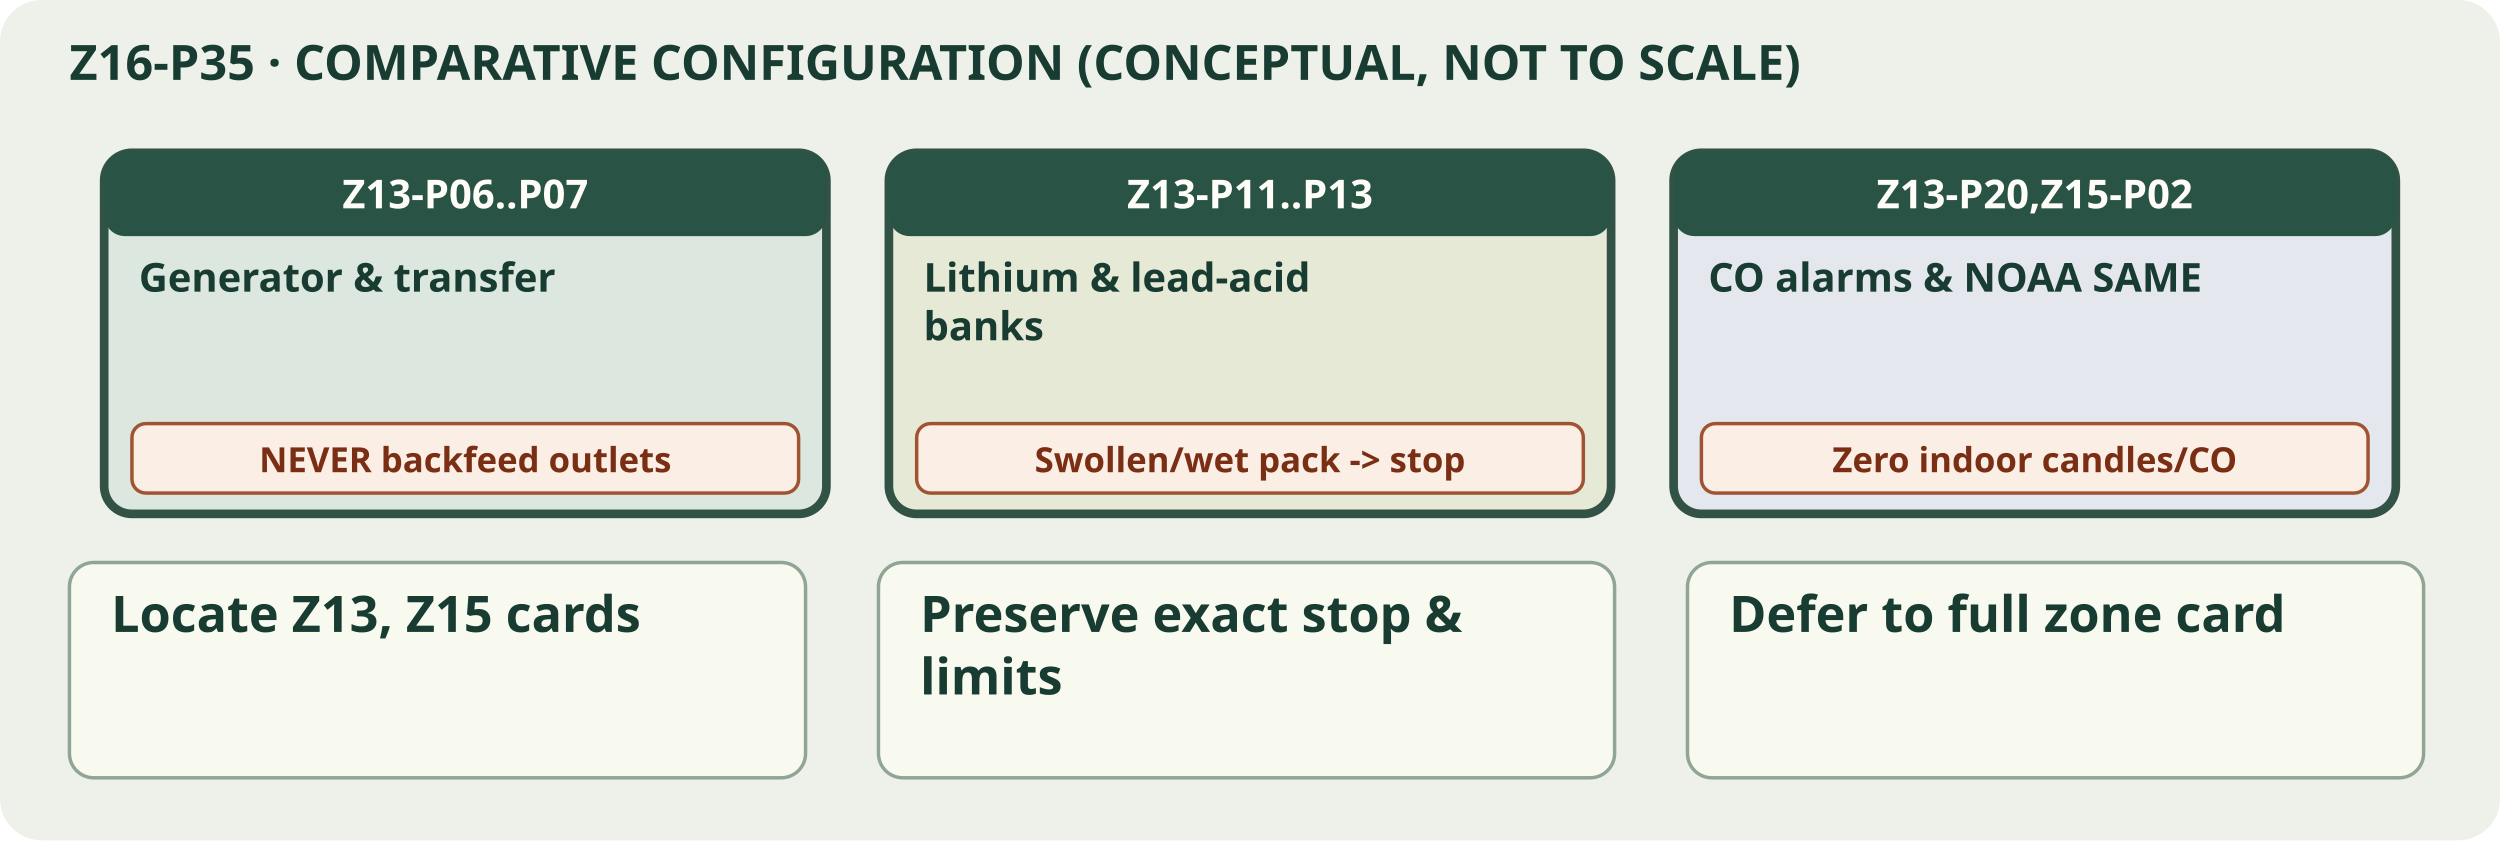
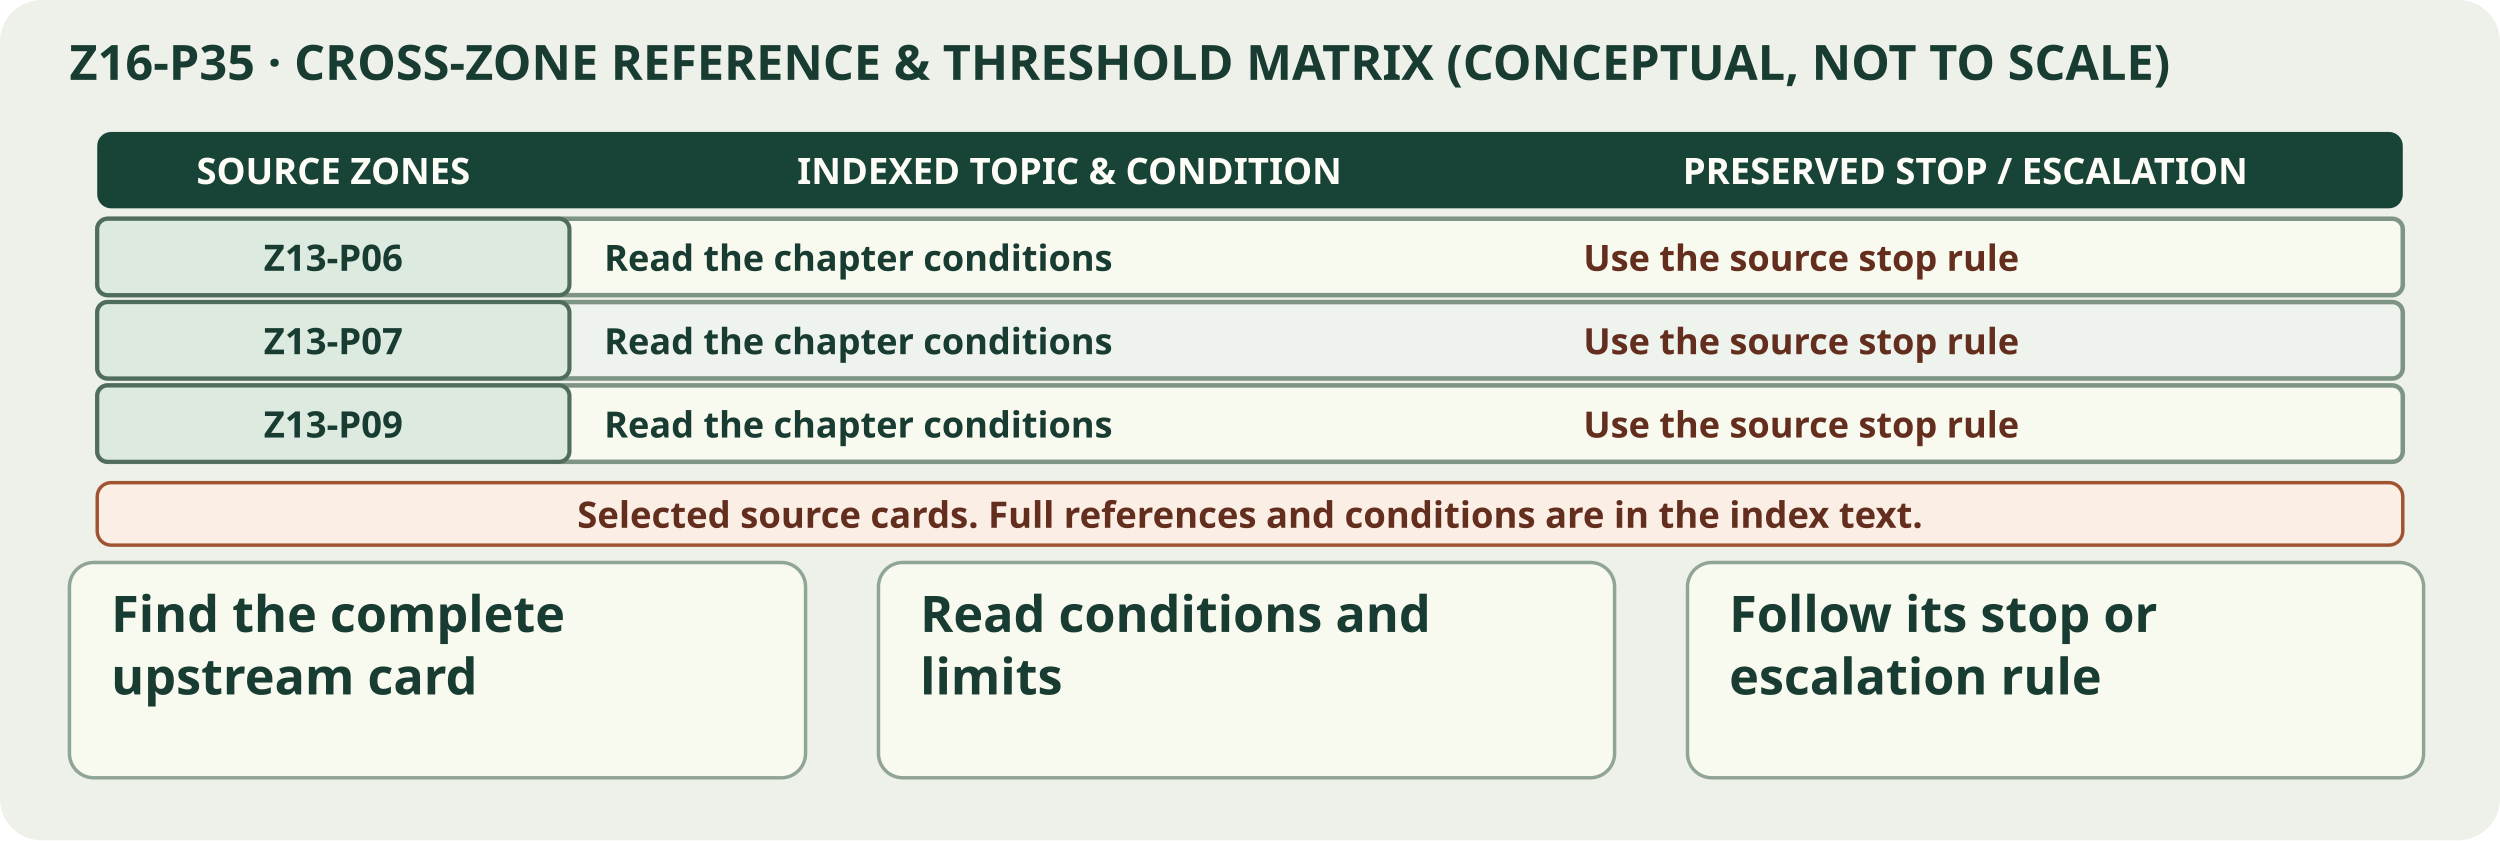
<svg xmlns="http://www.w3.org/2000/svg" viewBox="0 0 720 242" role="img" aria-labelledby="title desc">
  <defs>
    <marker id="arrow" viewBox="0 0 10 10" markerWidth="3" markerHeight="3" refX="8" refY="5" orient="auto">
      <path d="M0 0L10 5 0 10Z" fill="#285345" />
    </marker>
  </defs>
  <rect width="720" height="242" rx="12" fill="#edf1e9" />
  <g font-family="system-ui,sans-serif" font-size="14.5" font-weight="650" fill="#183c31">
-     <text x="20" y="23" font-size="14" font-weight="700" fill="#183c31" text-anchor="start">Z16-P35 · COMPARATIVE CONFIGURATION (CONCEPTUAL, NOT TO SCALE)</text>
-     <g id="comparison-artwork">
-       <rect x="30" y="44" width="208" height="104" rx="8" fill="#dce8df" stroke="#315245" stroke-width="2.5" />
-       <rect x="30" y="44" width="208" height="24" rx="6" fill="#285345" />
-       <text x="134.0" y="60" font-size="11.5" font-weight="650" fill="#fffdf7" text-anchor="middle">Z13-P06..P07</text>
-       <text x="40" y="84" font-size="11.5" font-weight="600" fill="#183c31" text-anchor="start">Generator &amp; transfer</text>
-       <rect x="38" y="122" width="192" height="20" rx="4" fill="#faeee5" stroke="#a05332" />
-       <text x="134.0" y="136" font-size="10" font-weight="650" fill="#7a2f15" text-anchor="middle">NEVER backfeed outlets</text>
-       <rect x="256" y="44" width="208" height="104" rx="8" fill="#e5e9d5" stroke="#315245" stroke-width="2.5" />
-       <rect x="256" y="44" width="208" height="24" rx="6" fill="#285345" />
-       <text x="360.0" y="60" font-size="11.5" font-weight="650" fill="#fffdf7" text-anchor="middle">Z13-P11..P13</text>
-       <text x="266" y="84" font-size="11.5" font-weight="600" fill="#183c31" text-anchor="start">Lithium &amp; lead-acid</text>
-       <text x="266" y="98" font-size="11.5" font-weight="600" fill="#183c31" text-anchor="start">banks</text>
-       <rect x="264" y="122" width="192" height="20" rx="4" fill="#faeee5" stroke="#a05332" />
-       <text x="360.0" y="136" font-size="10" font-weight="650" fill="#7a2f15" text-anchor="middle">Swollen/wet pack -&gt; stop</text>
-       <rect x="482" y="44" width="208" height="104" rx="8" fill="#e4e8ee" stroke="#315245" stroke-width="2.5" />
-       <rect x="482" y="44" width="208" height="24" rx="6" fill="#285345" />
-       <text x="586.0" y="60" font-size="11.5" font-weight="650" fill="#fffdf7" text-anchor="middle">Z13-P20,Z15-P02</text>
-       <text x="492" y="84" font-size="11.5" font-weight="600" fill="#183c31" text-anchor="start">CO alarms &amp; NOAA SAME</text>
-       <rect x="490" y="122" width="192" height="20" rx="4" fill="#faeee5" stroke="#a05332" />
-       <text x="586.0" y="136" font-size="10" font-weight="650" fill="#7a2f15" text-anchor="middle">Zero indoor candles/CO</text>
+     <text x="20" y="23" font-size="14" font-weight="700" fill="#183c31" text-anchor="start">Z16-P35 · CROSS-ZONE REFERENCE &amp; THRESHOLD MATRIX (CONCEPTUAL, NOT TO SCALE)</text>
+     <g id="atlas-crossref-v01_source_index-artwork">
+       <rect x="28" y="38" width="664" height="22" rx="4" fill="#184438" />
+       <text x="96" y="53" font-size="10.5" font-weight="650" fill="#fffdf7" text-anchor="middle">SOURCE ZONES</text>
+       <text x="308" y="53" font-size="10.5" font-weight="650" fill="#fffdf7" text-anchor="middle">INDEXED TOPIC &amp; CONDITION</text>
+       <text x="566" y="53" font-size="10.5" font-weight="650" fill="#fffdf7" text-anchor="middle">PRESERVED STOP / ESCALATION</text>
+       <rect x="28" y="63" width="664" height="22" rx="3" fill="#f9faef" stroke="#7e9485" stroke-width="1.3" />
+       <rect x="28" y="63" width="136" height="22" rx="3" fill="#dceadf" stroke="#4f6c5d" stroke-width="1.2" />
+       <text x="96" y="78" font-size="10.5" font-weight="650" fill="#183c31" text-anchor="middle">Z13-P06</text>
+       <text x="174" y="78" font-size="10.4" font-weight="650" fill="#183c31" text-anchor="start">Read the chapter conditions</text>
+       <text x="456" y="78" font-size="10.4" font-weight="650" fill="#642e1e" text-anchor="start">Use the source stop rule</text>
+       <rect x="28" y="87" width="664" height="22" rx="3" fill="#eef3ee" stroke="#7e9485" stroke-width="1.3" />
+       <rect x="28" y="87" width="136" height="22" rx="3" fill="#dceadf" stroke="#4f6c5d" stroke-width="1.2" />
+       <text x="96" y="102" font-size="10.5" font-weight="650" fill="#183c31" text-anchor="middle">Z13-P07</text>
+       <text x="174" y="102" font-size="10.4" font-weight="650" fill="#183c31" text-anchor="start">Read the chapter conditions</text>
+       <text x="456" y="102" font-size="10.4" font-weight="650" fill="#642e1e" text-anchor="start">Use the source stop rule</text>
+       <rect x="28" y="111" width="664" height="22" rx="3" fill="#f9faef" stroke="#7e9485" stroke-width="1.3" />
+       <rect x="28" y="111" width="136" height="22" rx="3" fill="#dceadf" stroke="#4f6c5d" stroke-width="1.2" />
+       <text x="96" y="126" font-size="10.5" font-weight="650" fill="#183c31" text-anchor="middle">Z13-P09</text>
+       <text x="174" y="126" font-size="10.4" font-weight="650" fill="#183c31" text-anchor="start">Read the chapter conditions</text>
+       <text x="456" y="126" font-size="10.4" font-weight="650" fill="#642e1e" text-anchor="start">Use the source stop rule</text>
+       <rect x="28" y="139" width="664" height="18" rx="4" fill="#faeee5" stroke="#a05332" />
+       <text x="360" y="152" font-size="10.5" font-weight="650" fill="#642e1e" text-anchor="middle">Selected source cards. Full references and conditions are in the index text.</text>
    </g>
    <g id="stage-panels">
      <rect x="20" y="162" width="212" height="62" rx="7" fill="#f9faef" stroke="#90a595" />
-       <text x="32" y="182" font-size="14.5" font-weight="650" fill="#183c31" text-anchor="start">Locate Z13, Z15 cards</text>
+       <text x="32" y="182" font-size="14.5" font-weight="650" fill="#183c31" text-anchor="start">Find the complete</text>
+       <text x="32" y="200" font-size="14.5" font-weight="650" fill="#183c31" text-anchor="start">upstream card</text>
      <rect x="253" y="162" width="212" height="62" rx="7" fill="#f9faef" stroke="#90a595" />
-       <text x="265" y="182" font-size="14.5" font-weight="650" fill="#183c31" text-anchor="start">Preserve exact stop &amp;</text>
+       <text x="265" y="182" font-size="14.5" font-weight="650" fill="#183c31" text-anchor="start">Read conditions and</text>
      <text x="265" y="200" font-size="14.5" font-weight="650" fill="#183c31" text-anchor="start">limits</text>
      <rect x="486" y="162" width="212" height="62" rx="7" fill="#f9faef" stroke="#90a595" />
-       <text x="498" y="182" font-size="14.5" font-weight="650" fill="#183c31" text-anchor="start">Defer to full zone card</text>
+       <text x="498" y="182" font-size="14.5" font-weight="650" fill="#183c31" text-anchor="start">Follow its stop or</text>
+       <text x="498" y="200" font-size="14.5" font-weight="650" fill="#183c31" text-anchor="start">escalation rule</text>
    </g>
  </g>
</svg>
